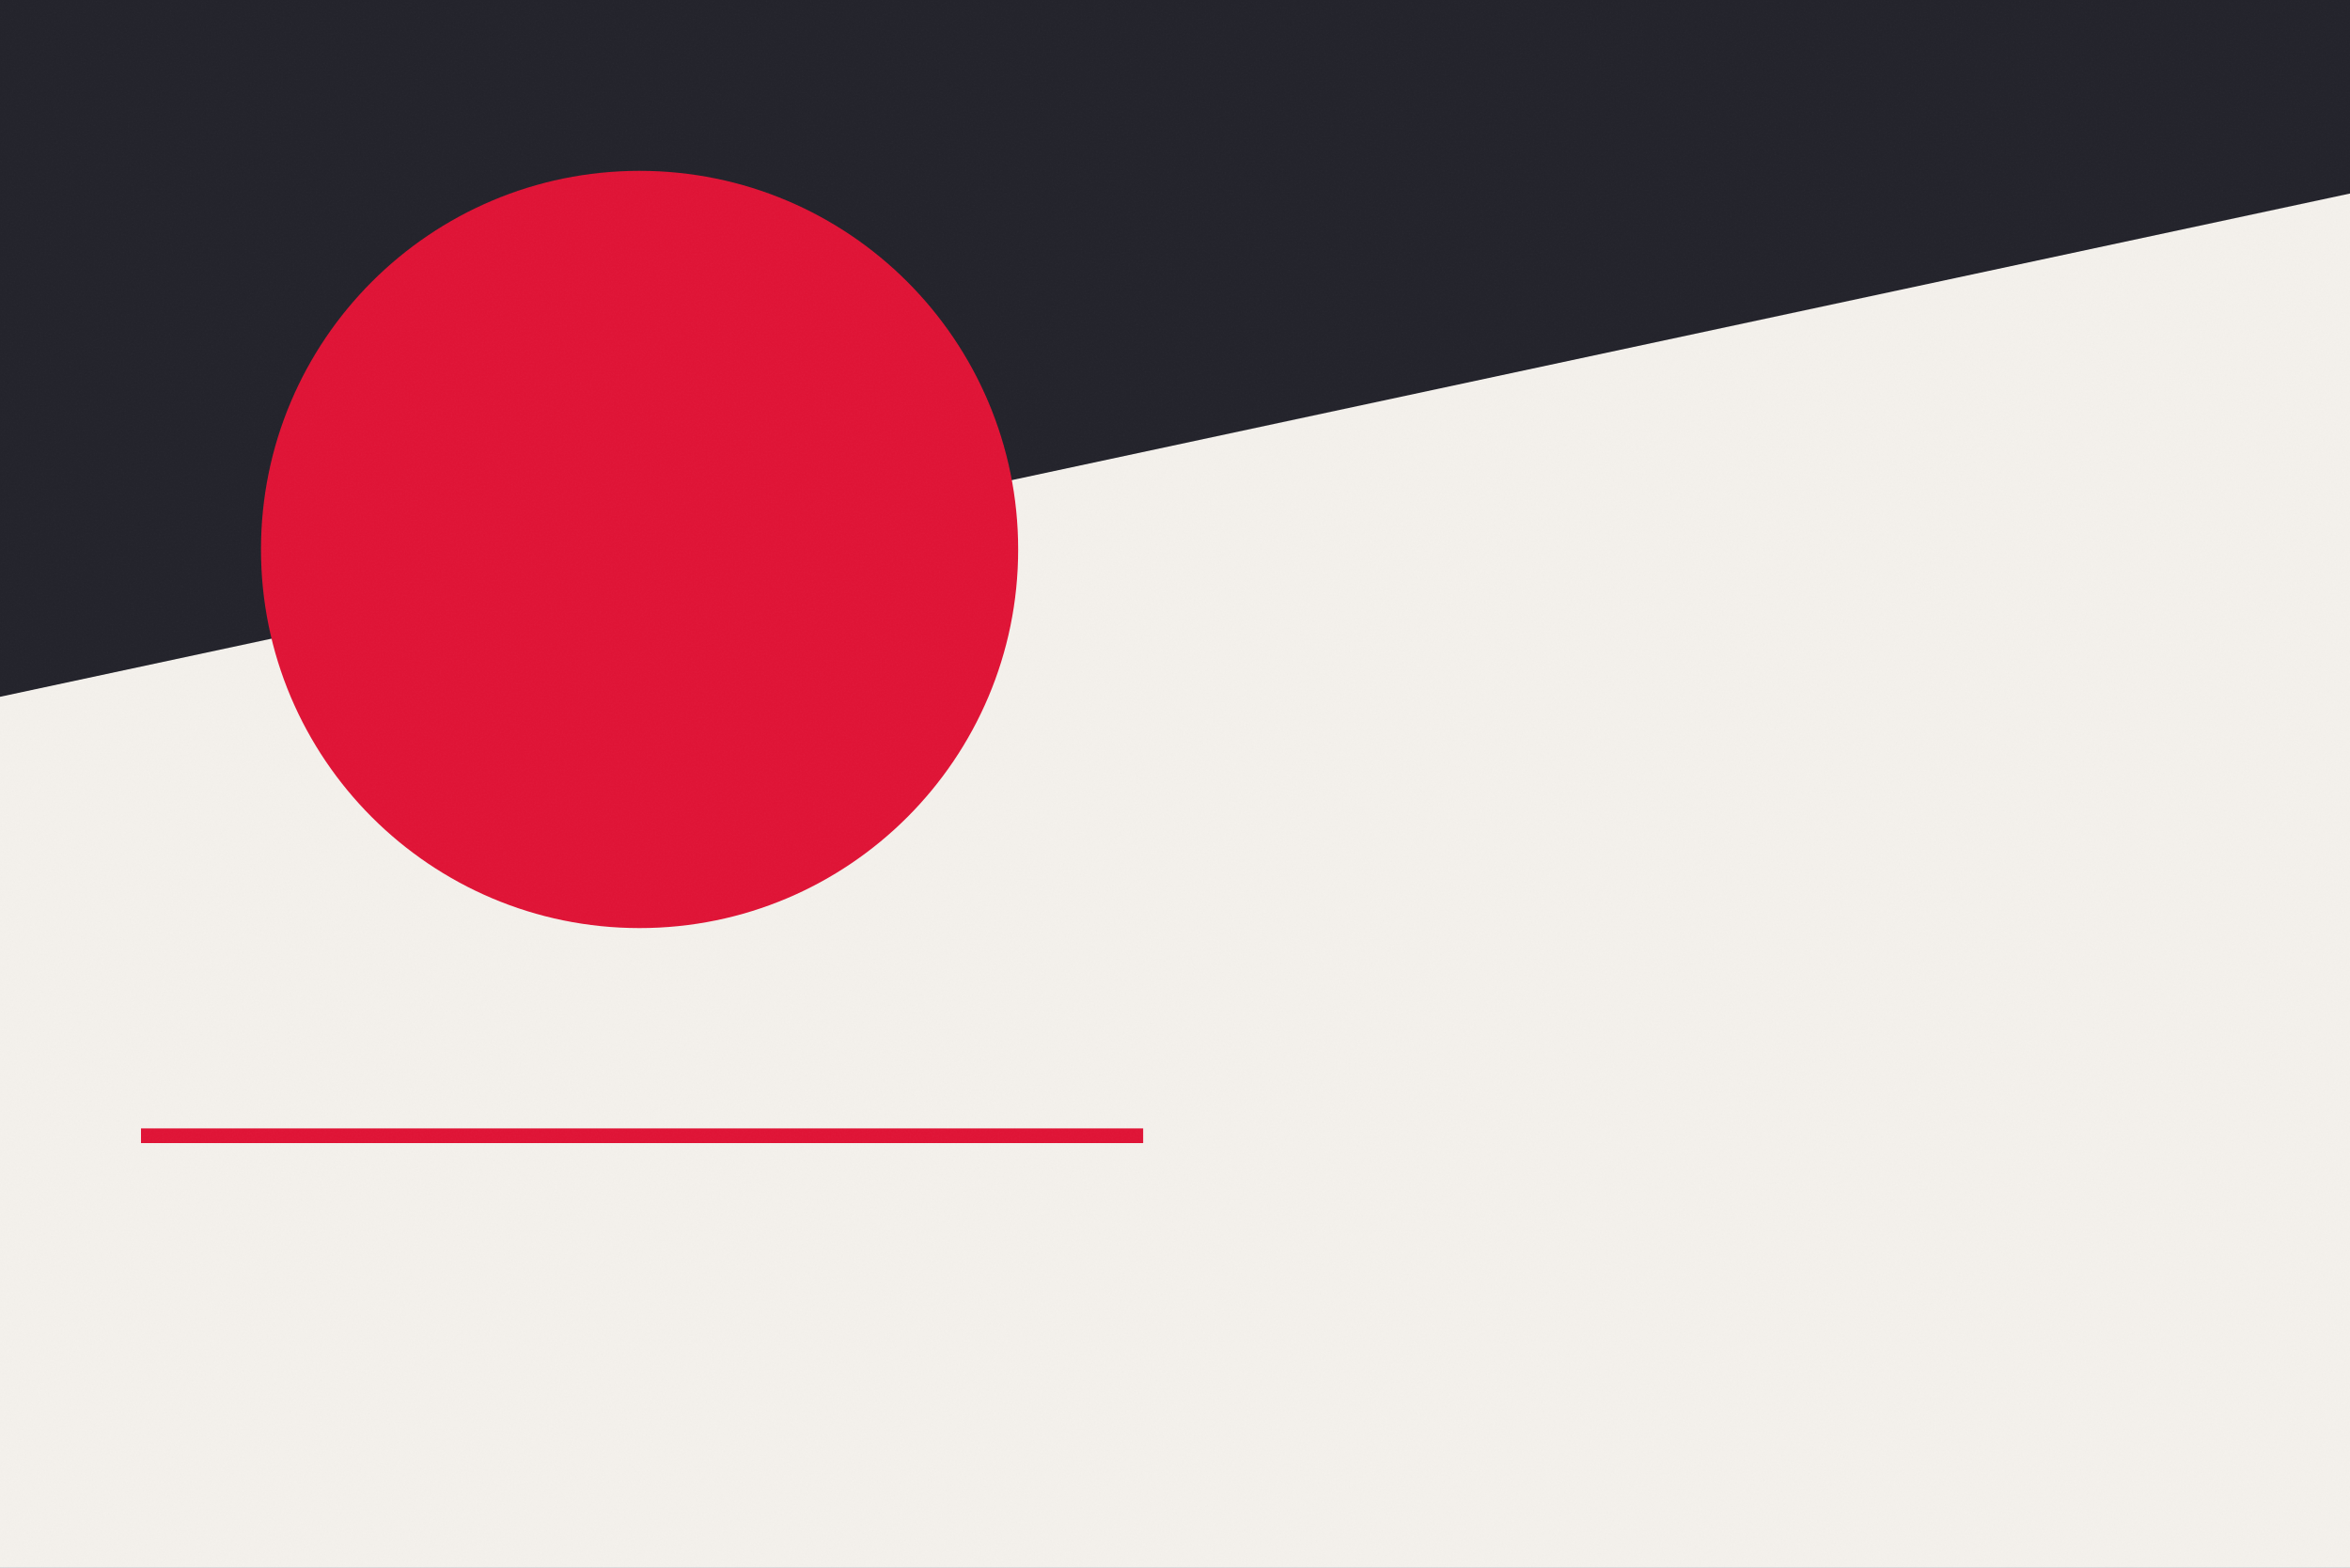
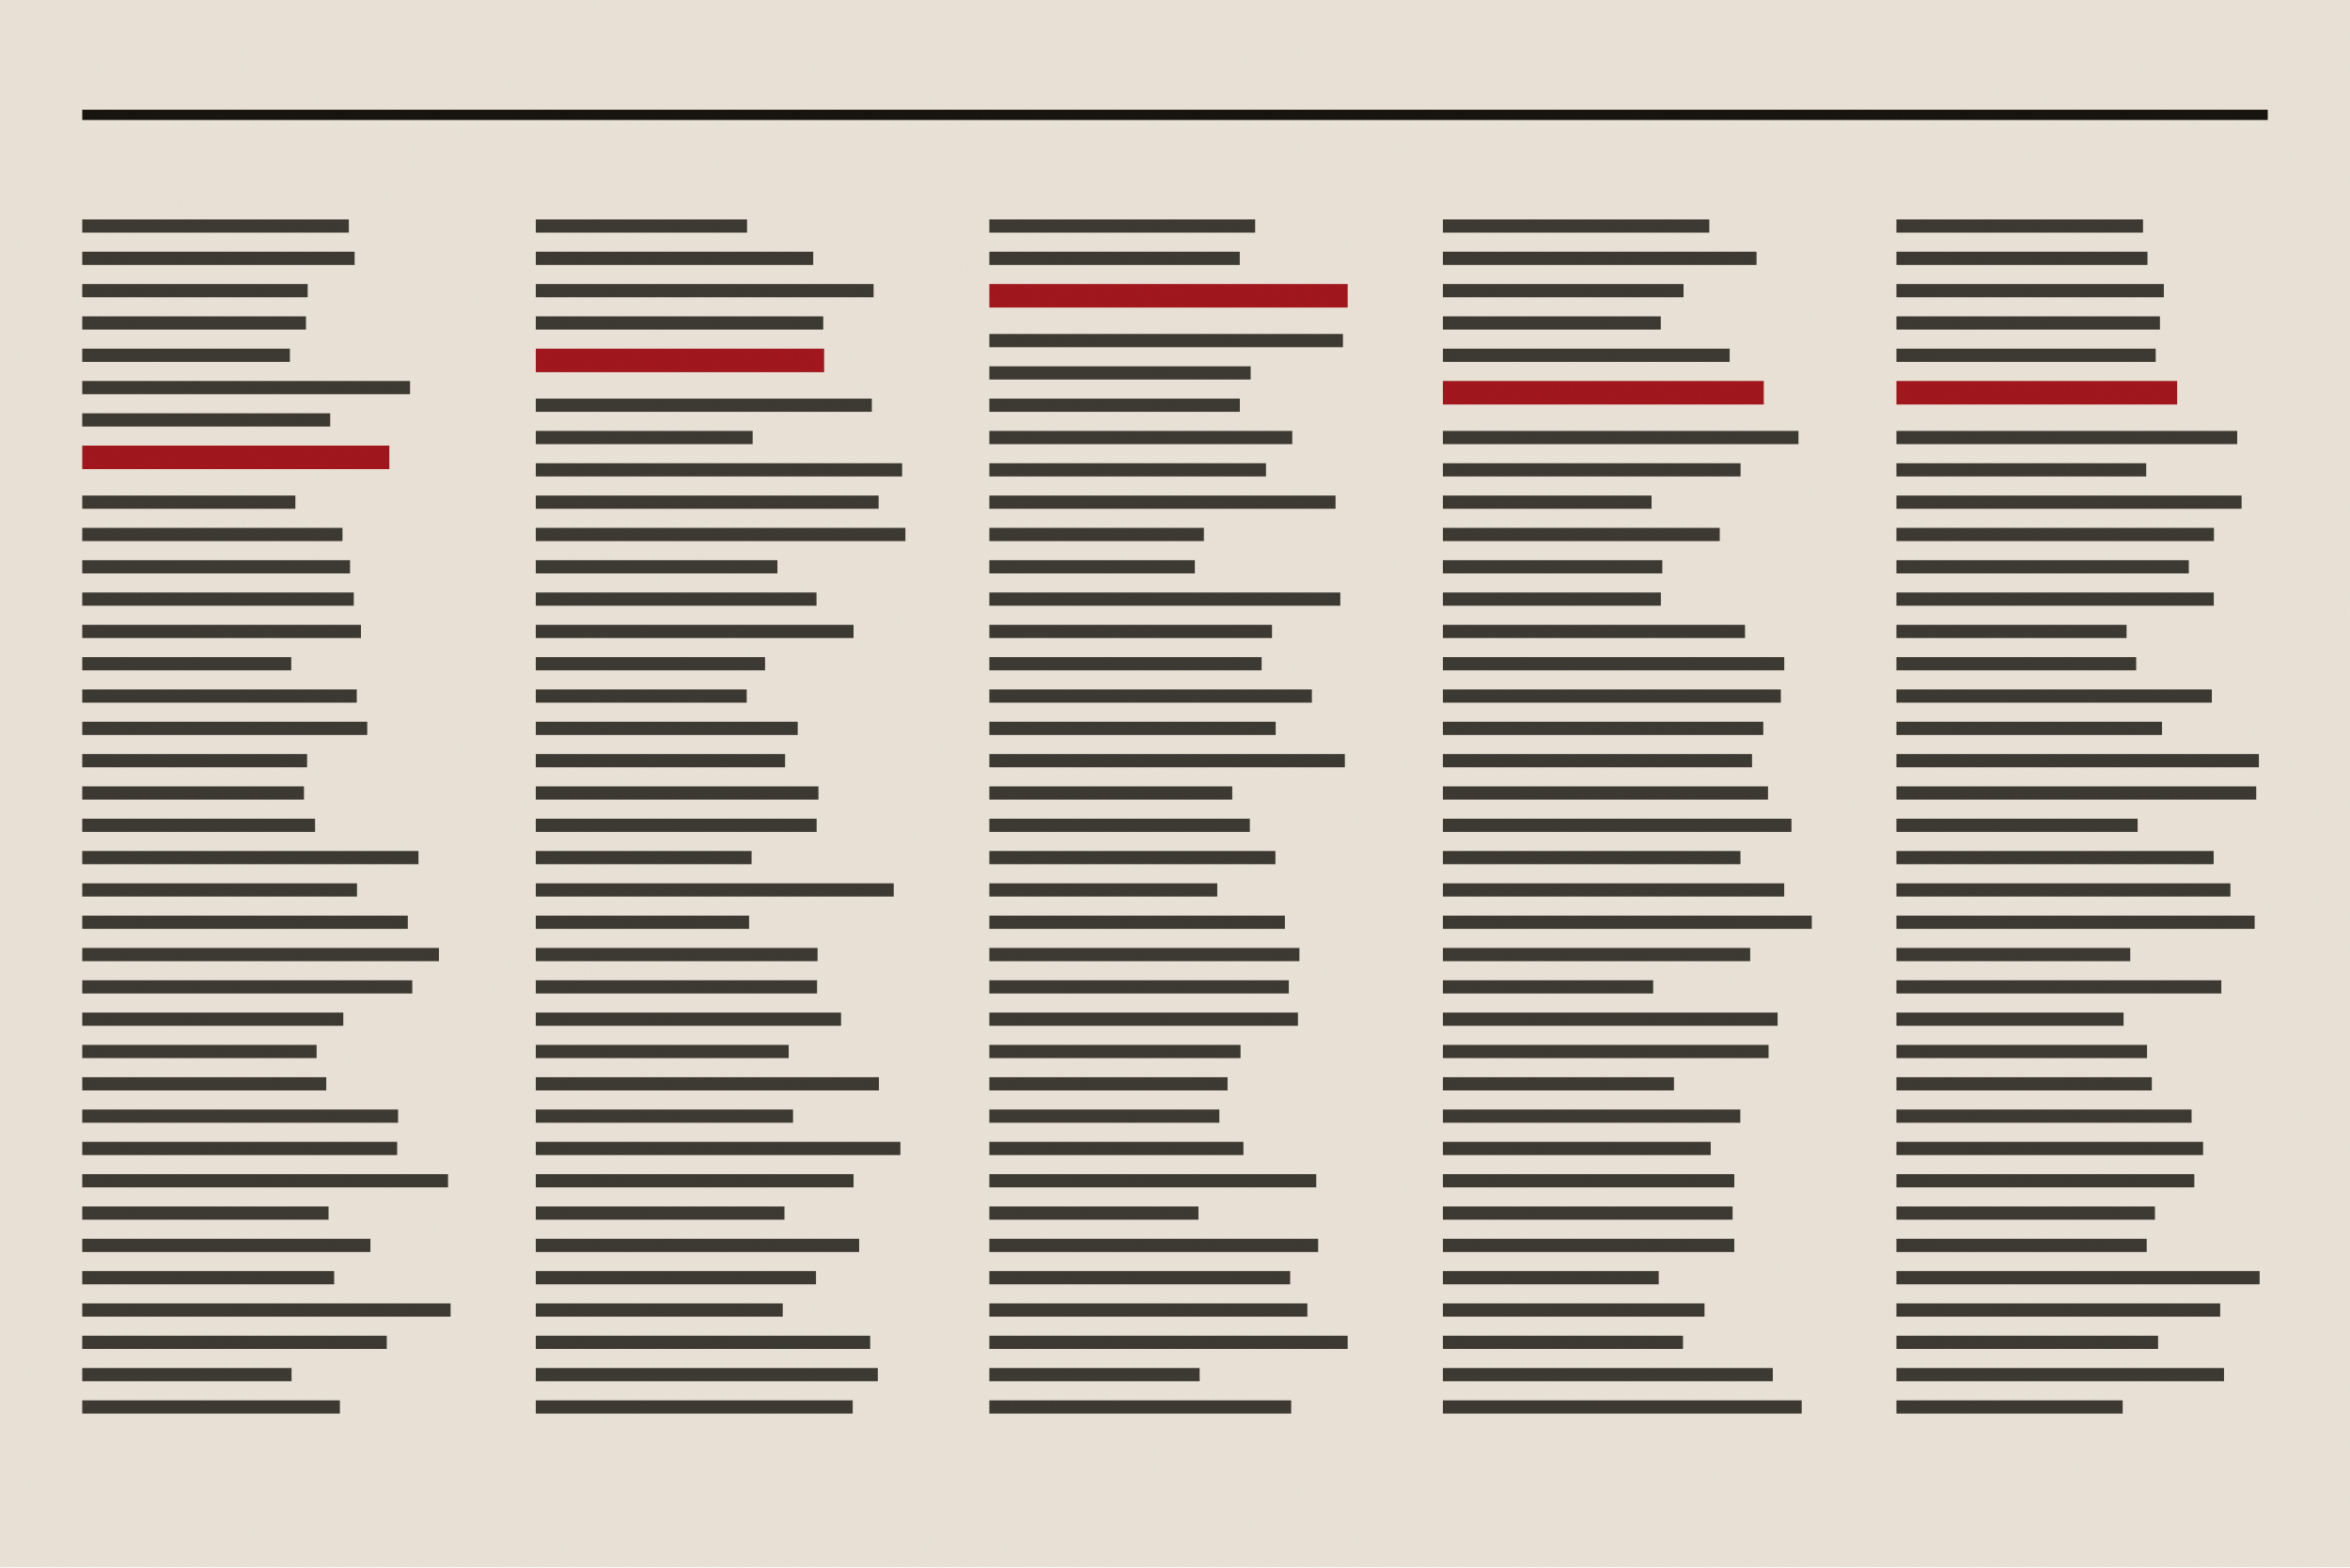
<svg xmlns="http://www.w3.org/2000/svg" viewBox="0 0 1600 1067" width="1600" height="1067" role="img">
  <defs>
    <filter id="grain" x="0" y="0" width="100%" height="100%">
-       <feTurbulence type="fractalNoise" baseFrequency="0.9" numOctaves="2" stitchTiles="stitch" />
+       <feTurbulence type="fractalNoise" baseFrequency="0.85" numOctaves="2" stitchTiles="stitch" />
      <feColorMatrix type="saturate" values="0" />
      <feComponentTransfer>
        <feFuncA type="linear" slope="0.4" />
      </feComponentTransfer>
    </filter>
  </defs>
  <g>
-     <rect width="1600" height="1067" fill="#22222A" />
-     <path d="M0 474.396 L1600 131.758 L1600 1067 L0 1067 Z" fill="#F4F1EC" />
-     <circle cx="435.456" cy="374.082" r="257.767" fill="#E01235" />
-     <rect x="96" y="768.24" width="682.327" height="10" fill="#E01235" />
+     <rect width="1600" height="1067" fill="#E9E1D5" />
+     <rect x="56" y="149.38" width="181.522" height="9" fill="#15120E" opacity="0.82" />
+     <rect x="56" y="171.38" width="185.452" height="9" fill="#15120E" opacity="0.82" />
+     <rect x="56" y="193.38" width="153.478" height="9" fill="#15120E" opacity="0.82" />
+     <rect x="56" y="215.38" width="152.314" height="9" fill="#15120E" opacity="0.82" />
+     <rect x="56" y="237.38" width="141.367" height="9" fill="#15120E" opacity="0.82" />
+     <rect x="56" y="259.38" width="223.178" height="9" fill="#15120E" opacity="0.82" />
+     <rect x="56" y="281.38" width="168.826" height="9" fill="#15120E" opacity="0.82" />
+     <rect x="56" y="303.38" width="209.075" height="16" fill="#A0141A" opacity="1" />
+     <rect x="56" y="337.38" width="145.107" height="9" fill="#15120E" opacity="0.82" />
+     <rect x="56" y="359.38" width="177.17" height="9" fill="#15120E" opacity="0.82" />
+     <rect x="56" y="381.38" width="182.322" height="9" fill="#15120E" opacity="0.82" />
+     <rect x="56" y="403.38" width="184.873" height="9" fill="#15120E" opacity="0.82" />
+     <rect x="56" y="425.38" width="189.753" height="9" fill="#15120E" opacity="0.82" />
+     <rect x="56" y="447.38" width="142.302" height="9" fill="#15120E" opacity="0.82" />
+     <rect x="56" y="469.38" width="186.91" height="9" fill="#15120E" opacity="0.82" />
+     <rect x="56" y="491.38" width="194.036" height="9" fill="#15120E" opacity="0.82" />
+     <rect x="56" y="513.38" width="153.083" height="9" fill="#15120E" opacity="0.82" />
+     <rect x="56" y="535.38" width="150.97" height="9" fill="#15120E" opacity="0.82" />
+     <rect x="56" y="557.38" width="158.511" height="9" fill="#15120E" opacity="0.82" />
+     <rect x="56" y="579.38" width="228.913" height="9" fill="#15120E" opacity="0.82" />
+     <rect x="56" y="601.38" width="187.058" height="9" fill="#15120E" opacity="0.82" />
+     <rect x="56" y="623.38" width="221.645" height="9" fill="#15120E" opacity="0.82" />
+     <rect x="56" y="645.38" width="242.86" height="9" fill="#15120E" opacity="0.82" />
+     <rect x="56" y="667.38" width="224.699" height="9" fill="#15120E" opacity="0.82" />
+     <rect x="56" y="689.38" width="177.724" height="9" fill="#15120E" opacity="0.82" />
+     <rect x="56" y="711.38" width="159.578" height="9" fill="#15120E" opacity="0.82" />
+     <rect x="56" y="733.38" width="166.137" height="9" fill="#15120E" opacity="0.82" />
+     <rect x="56" y="755.38" width="215.036" height="9" fill="#15120E" opacity="0.82" />
+     <rect x="56" y="777.38" width="214.389" height="9" fill="#15120E" opacity="0.82" />
+     <rect x="56" y="799.38" width="249.033" height="9" fill="#15120E" opacity="0.82" />
+     <rect x="56" y="821.38" width="167.685" height="9" fill="#15120E" opacity="0.82" />
+     <rect x="56" y="843.38" width="196.202" height="9" fill="#15120E" opacity="0.82" />
+     <rect x="56" y="865.38" width="171.508" height="9" fill="#15120E" opacity="0.82" />
+     <rect x="56" y="887.38" width="250.783" height="9" fill="#15120E" opacity="0.82" />
+     <rect x="56" y="909.38" width="207.34" height="9" fill="#15120E" opacity="0.82" />
+     <rect x="56" y="931.38" width="142.507" height="9" fill="#15120E" opacity="0.82" />
+     <rect x="56" y="953.38" width="175.417" height="9" fill="#15120E" opacity="0.82" />
+     <rect x="364.8" y="149.38" width="143.82" height="9" fill="#15120E" opacity="0.82" />
+     <rect x="364.8" y="171.38" width="188.883" height="9" fill="#15120E" opacity="0.82" />
+     <rect x="364.8" y="193.38" width="229.984" height="9" fill="#15120E" opacity="0.82" />
+     <rect x="364.8" y="215.38" width="195.702" height="9" fill="#15120E" opacity="0.82" />
+     <rect x="364.8" y="237.38" width="196.307" height="16" fill="#A0141A" opacity="1" />
+     <rect x="364.8" y="271.38" width="228.785" height="9" fill="#15120E" opacity="0.82" />
+     <rect x="364.8" y="293.38" width="147.653" height="9" fill="#15120E" opacity="0.82" />
+     <rect x="364.8" y="315.38" width="249.415" height="9" fill="#15120E" opacity="0.82" />
+     <rect x="364.8" y="337.38" width="233.419" height="9" fill="#15120E" opacity="0.82" />
+     <rect x="364.8" y="359.38" width="251.647" height="9" fill="#15120E" opacity="0.82" />
+     <rect x="364.8" y="381.38" width="164.498" height="9" fill="#15120E" opacity="0.82" />
+     <rect x="364.8" y="403.38" width="191.117" height="9" fill="#15120E" opacity="0.82" />
+     <rect x="364.8" y="425.38" width="216.346" height="9" fill="#15120E" opacity="0.82" />
+     <rect x="364.8" y="447.38" width="156.086" height="9" fill="#15120E" opacity="0.82" />
+     <rect x="364.8" y="469.38" width="143.599" height="9" fill="#15120E" opacity="0.82" />
+     <rect x="364.8" y="491.38" width="178.317" height="9" fill="#15120E" opacity="0.82" />
+     <rect x="364.8" y="513.38" width="169.723" height="9" fill="#15120E" opacity="0.82" />
+     <rect x="364.8" y="535.38" width="192.446" height="9" fill="#15120E" opacity="0.82" />
+     <rect x="364.8" y="557.38" width="191.205" height="9" fill="#15120E" opacity="0.82" />
+     <rect x="364.8" y="579.38" width="146.915" height="9" fill="#15120E" opacity="0.82" />
+     <rect x="364.8" y="601.38" width="243.706" height="9" fill="#15120E" opacity="0.82" />
+     <rect x="364.8" y="623.38" width="145.216" height="9" fill="#15120E" opacity="0.82" />
+     <rect x="364.8" y="645.38" width="191.842" height="9" fill="#15120E" opacity="0.82" />
+     <rect x="364.8" y="667.38" width="191.486" height="9" fill="#15120E" opacity="0.82" />
+     <rect x="364.8" y="689.38" width="207.814" height="9" fill="#15120E" opacity="0.82" />
+     <rect x="364.8" y="711.38" width="172.181" height="9" fill="#15120E" opacity="0.82" />
+     <rect x="364.8" y="733.38" width="233.615" height="9" fill="#15120E" opacity="0.82" />
+     <rect x="364.8" y="755.38" width="175.124" height="9" fill="#15120E" opacity="0.82" />
+     <rect x="364.8" y="777.38" width="248.225" height="9" fill="#15120E" opacity="0.82" />
+     <rect x="364.8" y="799.38" width="216.353" height="9" fill="#15120E" opacity="0.82" />
+     <rect x="364.8" y="821.38" width="169.308" height="9" fill="#15120E" opacity="0.82" />
+     <rect x="364.8" y="843.38" width="220.151" height="9" fill="#15120E" opacity="0.82" />
+     <rect x="364.8" y="865.38" width="190.764" height="9" fill="#15120E" opacity="0.82" />
+     <rect x="364.8" y="887.38" width="168.123" height="9" fill="#15120E" opacity="0.82" />
+     <rect x="364.8" y="909.38" width="227.662" height="9" fill="#15120E" opacity="0.82" />
+     <rect x="364.8" y="931.38" width="232.863" height="9" fill="#15120E" opacity="0.82" />
+     <rect x="364.8" y="953.38" width="215.774" height="9" fill="#15120E" opacity="0.82" />
+     <rect x="673.6" y="149.38" width="180.977" height="9" fill="#15120E" opacity="0.82" />
+     <rect x="673.6" y="171.38" width="170.496" height="9" fill="#15120E" opacity="0.82" />
+     <rect x="673.6" y="193.38" width="243.966" height="16" fill="#A0141A" opacity="1" />
+     <rect x="673.6" y="227.38" width="240.761" height="9" fill="#15120E" opacity="0.82" />
+     <rect x="673.6" y="249.38" width="177.913" height="9" fill="#15120E" opacity="0.82" />
+     <rect x="673.6" y="271.38" width="170.547" height="9" fill="#15120E" opacity="0.82" />
+     <rect x="673.6" y="293.38" width="206.248" height="9" fill="#15120E" opacity="0.82" />
+     <rect x="673.6" y="315.38" width="188.361" height="9" fill="#15120E" opacity="0.82" />
+     <rect x="673.6" y="337.38" width="235.71" height="9" fill="#15120E" opacity="0.82" />
+     <rect x="673.6" y="359.38" width="146.068" height="9" fill="#15120E" opacity="0.82" />
+     <rect x="673.6" y="381.38" width="139.907" height="9" fill="#15120E" opacity="0.82" />
+     <rect x="673.6" y="403.38" width="238.953" height="9" fill="#15120E" opacity="0.82" />
+     <rect x="673.6" y="425.38" width="192.455" height="9" fill="#15120E" opacity="0.82" />
+     <rect x="673.6" y="447.38" width="185.382" height="9" fill="#15120E" opacity="0.82" />
+     <rect x="673.6" y="469.38" width="219.586" height="9" fill="#15120E" opacity="0.82" />
+     <rect x="673.6" y="491.38" width="194.944" height="9" fill="#15120E" opacity="0.82" />
+     <rect x="673.6" y="513.38" width="242.032" height="9" fill="#15120E" opacity="0.82" />
+     <rect x="673.6" y="535.38" width="165.38" height="9" fill="#15120E" opacity="0.82" />
+     <rect x="673.6" y="557.38" width="177.355" height="9" fill="#15120E" opacity="0.82" />
+     <rect x="673.6" y="579.38" width="194.762" height="9" fill="#15120E" opacity="0.82" />
+     <rect x="673.6" y="601.38" width="155.167" height="9" fill="#15120E" opacity="0.82" />
+     <rect x="673.6" y="623.38" width="201.231" height="9" fill="#15120E" opacity="0.82" />
+     <rect x="673.6" y="645.38" width="211.101" height="9" fill="#15120E" opacity="0.82" />
+     <rect x="673.6" y="667.38" width="203.894" height="9" fill="#15120E" opacity="0.82" />
+     <rect x="673.6" y="689.38" width="210.097" height="9" fill="#15120E" opacity="0.82" />
+     <rect x="673.6" y="711.38" width="171.02" height="9" fill="#15120E" opacity="0.82" />
+     <rect x="673.6" y="733.38" width="162.194" height="9" fill="#15120E" opacity="0.82" />
+     <rect x="673.6" y="755.38" width="156.587" height="9" fill="#15120E" opacity="0.82" />
+     <rect x="673.6" y="777.38" width="172.983" height="9" fill="#15120E" opacity="0.82" />
+     <rect x="673.6" y="799.38" width="222.564" height="9" fill="#15120E" opacity="0.82" />
+     <rect x="673.6" y="821.38" width="142.364" height="9" fill="#15120E" opacity="0.82" />
+     <rect x="673.6" y="843.38" width="223.87" height="9" fill="#15120E" opacity="0.82" />
+     <rect x="673.6" y="865.38" width="204.807" height="9" fill="#15120E" opacity="0.82" />
+     <rect x="673.6" y="887.38" width="216.509" height="9" fill="#15120E" opacity="0.82" />
+     <rect x="673.6" y="909.38" width="243.952" height="9" fill="#15120E" opacity="0.82" />
+     <rect x="673.6" y="931.38" width="143.17" height="9" fill="#15120E" opacity="0.82" />
+     <rect x="673.6" y="953.38" width="205.505" height="9" fill="#15120E" opacity="0.82" />
+     <rect x="982.4" y="149.38" width="181.389" height="9" fill="#15120E" opacity="0.82" />
+     <rect x="982.4" y="171.38" width="213.546" height="9" fill="#15120E" opacity="0.82" />
+     <rect x="982.4" y="193.38" width="163.841" height="9" fill="#15120E" opacity="0.82" />
+     <rect x="982.4" y="215.38" width="148.352" height="9" fill="#15120E" opacity="0.82" />
+     <rect x="982.4" y="237.38" width="195.254" height="9" fill="#15120E" opacity="0.82" />
+     <rect x="982.4" y="259.38" width="218.479" height="16" fill="#A0141A" opacity="1" />
+     <rect x="982.4" y="293.38" width="242.09" height="9" fill="#15120E" opacity="0.82" />
+     <rect x="982.4" y="315.38" width="202.671" height="9" fill="#15120E" opacity="0.82" />
+     <rect x="982.4" y="337.38" width="142.062" height="9" fill="#15120E" opacity="0.82" />
+     <rect x="982.4" y="359.38" width="188.482" height="9" fill="#15120E" opacity="0.82" />
+     <rect x="982.4" y="381.38" width="149.395" height="9" fill="#15120E" opacity="0.82" />
+     <rect x="982.4" y="403.38" width="148.398" height="9" fill="#15120E" opacity="0.82" />
+     <rect x="982.4" y="425.38" width="205.692" height="9" fill="#15120E" opacity="0.82" />
+     <rect x="982.4" y="447.38" width="232.409" height="9" fill="#15120E" opacity="0.82" />
+     <rect x="982.4" y="469.38" width="230.077" height="9" fill="#15120E" opacity="0.82" />
+     <rect x="982.4" y="491.38" width="218.133" height="9" fill="#15120E" opacity="0.82" />
+     <rect x="982.4" y="513.38" width="210.466" height="9" fill="#15120E" opacity="0.82" />
+     <rect x="982.4" y="535.38" width="221.347" height="9" fill="#15120E" opacity="0.82" />
+     <rect x="982.4" y="557.38" width="237.305" height="9" fill="#15120E" opacity="0.82" />
+     <rect x="982.4" y="579.38" width="202.589" height="9" fill="#15120E" opacity="0.82" />
+     <rect x="982.4" y="601.38" width="232.374" height="9" fill="#15120E" opacity="0.82" />
+     <rect x="982.4" y="623.38" width="251.16" height="9" fill="#15120E" opacity="0.82" />
+     <rect x="982.4" y="645.38" width="209.217" height="9" fill="#15120E" opacity="0.82" />
+     <rect x="982.4" y="667.38" width="143.158" height="9" fill="#15120E" opacity="0.82" />
+     <rect x="982.4" y="689.38" width="227.884" height="9" fill="#15120E" opacity="0.82" />
+     <rect x="982.4" y="711.38" width="221.731" height="9" fill="#15120E" opacity="0.82" />
+     <rect x="982.4" y="733.38" width="157.333" height="9" fill="#15120E" opacity="0.82" />
+     <rect x="982.4" y="755.38" width="202.498" height="9" fill="#15120E" opacity="0.82" />
+     <rect x="982.4" y="777.38" width="182.342" height="9" fill="#15120E" opacity="0.82" />
+     <rect x="982.4" y="799.38" width="198.409" height="9" fill="#15120E" opacity="0.82" />
+     <rect x="982.4" y="821.38" width="197.242" height="9" fill="#15120E" opacity="0.82" />
+     <rect x="982.4" y="843.38" width="198.384" height="9" fill="#15120E" opacity="0.82" />
+     <rect x="982.4" y="865.38" width="146.949" height="9" fill="#15120E" opacity="0.82" />
+     <rect x="982.4" y="887.38" width="178.11" height="9" fill="#15120E" opacity="0.82" />
+     <rect x="982.4" y="909.38" width="163.47" height="9" fill="#15120E" opacity="0.82" />
+     <rect x="982.4" y="931.38" width="224.623" height="9" fill="#15120E" opacity="0.82" />
+     <rect x="982.4" y="953.38" width="244.291" height="9" fill="#15120E" opacity="0.82" />
+     <rect x="1291.2" y="149.38" width="167.872" height="9" fill="#15120E" opacity="0.82" />
+     <rect x="1291.2" y="171.38" width="170.911" height="9" fill="#15120E" opacity="0.82" />
+     <rect x="1291.2" y="193.38" width="182.066" height="9" fill="#15120E" opacity="0.82" />
+     <rect x="1291.2" y="215.38" width="179.392" height="9" fill="#15120E" opacity="0.82" />
+     <rect x="1291.2" y="237.38" width="176.514" height="9" fill="#15120E" opacity="0.82" />
+     <rect x="1291.2" y="259.38" width="191.103" height="16" fill="#A0141A" opacity="1" />
+     <rect x="1291.2" y="293.38" width="232.013" height="9" fill="#15120E" opacity="0.82" />
+     <rect x="1291.2" y="315.38" width="170.042" height="9" fill="#15120E" opacity="0.82" />
+     <rect x="1291.2" y="337.38" width="235.004" height="9" fill="#15120E" opacity="0.82" />
+     <rect x="1291.2" y="359.38" width="216.18" height="9" fill="#15120E" opacity="0.82" />
+     <rect x="1291.2" y="381.38" width="199.062" height="9" fill="#15120E" opacity="0.82" />
+     <rect x="1291.2" y="403.38" width="216.067" height="9" fill="#15120E" opacity="0.82" />
+     <rect x="1291.2" y="425.38" width="156.685" height="9" fill="#15120E" opacity="0.82" />
+     <rect x="1291.2" y="447.38" width="163.228" height="9" fill="#15120E" opacity="0.82" />
+     <rect x="1291.2" y="469.38" width="214.738" height="9" fill="#15120E" opacity="0.82" />
+     <rect x="1291.2" y="491.38" width="180.789" height="9" fill="#15120E" opacity="0.82" />
+     <rect x="1291.2" y="513.38" width="246.78" height="9" fill="#15120E" opacity="0.82" />
+     <rect x="1291.2" y="535.38" width="244.952" height="9" fill="#15120E" opacity="0.82" />
+     <rect x="1291.2" y="557.38" width="164.23" height="9" fill="#15120E" opacity="0.82" />
+     <rect x="1291.2" y="579.38" width="215.971" height="9" fill="#15120E" opacity="0.82" />
+     <rect x="1291.2" y="601.38" width="227.374" height="9" fill="#15120E" opacity="0.82" />
+     <rect x="1291.2" y="623.38" width="243.903" height="9" fill="#15120E" opacity="0.82" />
+     <rect x="1291.2" y="645.38" width="159.19" height="9" fill="#15120E" opacity="0.82" />
+     <rect x="1291.2" y="667.38" width="221.186" height="9" fill="#15120E" opacity="0.82" />
+     <rect x="1291.2" y="689.38" width="154.637" height="9" fill="#15120E" opacity="0.82" />
+     <rect x="1291.2" y="711.38" width="170.608" height="9" fill="#15120E" opacity="0.82" />
+     <rect x="1291.2" y="733.38" width="173.874" height="9" fill="#15120E" opacity="0.82" />
+     <rect x="1291.2" y="755.38" width="200.935" height="9" fill="#15120E" opacity="0.82" />
+     <rect x="1291.2" y="777.38" width="208.78" height="9" fill="#15120E" opacity="0.82" />
+     <rect x="1291.2" y="799.38" width="202.809" height="9" fill="#15120E" opacity="0.82" />
+     <rect x="1291.2" y="821.38" width="175.995" height="9" fill="#15120E" opacity="0.82" />
+     <rect x="1291.2" y="843.38" width="170.393" height="9" fill="#15120E" opacity="0.82" />
+     <rect x="1291.2" y="865.38" width="247.272" height="9" fill="#15120E" opacity="0.82" />
+     <rect x="1291.2" y="887.38" width="220.43" height="9" fill="#15120E" opacity="0.82" />
+     <rect x="1291.2" y="909.38" width="178.135" height="9" fill="#15120E" opacity="0.82" />
+     <rect x="1291.2" y="931.38" width="223.013" height="9" fill="#15120E" opacity="0.82" />
+     <rect x="1291.2" y="953.38" width="154.042" height="9" fill="#15120E" opacity="0.82" />
+     <rect x="56" y="74.69" width="1488" height="7" fill="#15120E" />
  </g>
-   <rect width="1600" height="1067" filter="url(#grain)" opacity="0.085" />
+   <rect width="1600" height="1067" filter="url(#grain)" opacity="0.07" />
</svg>
